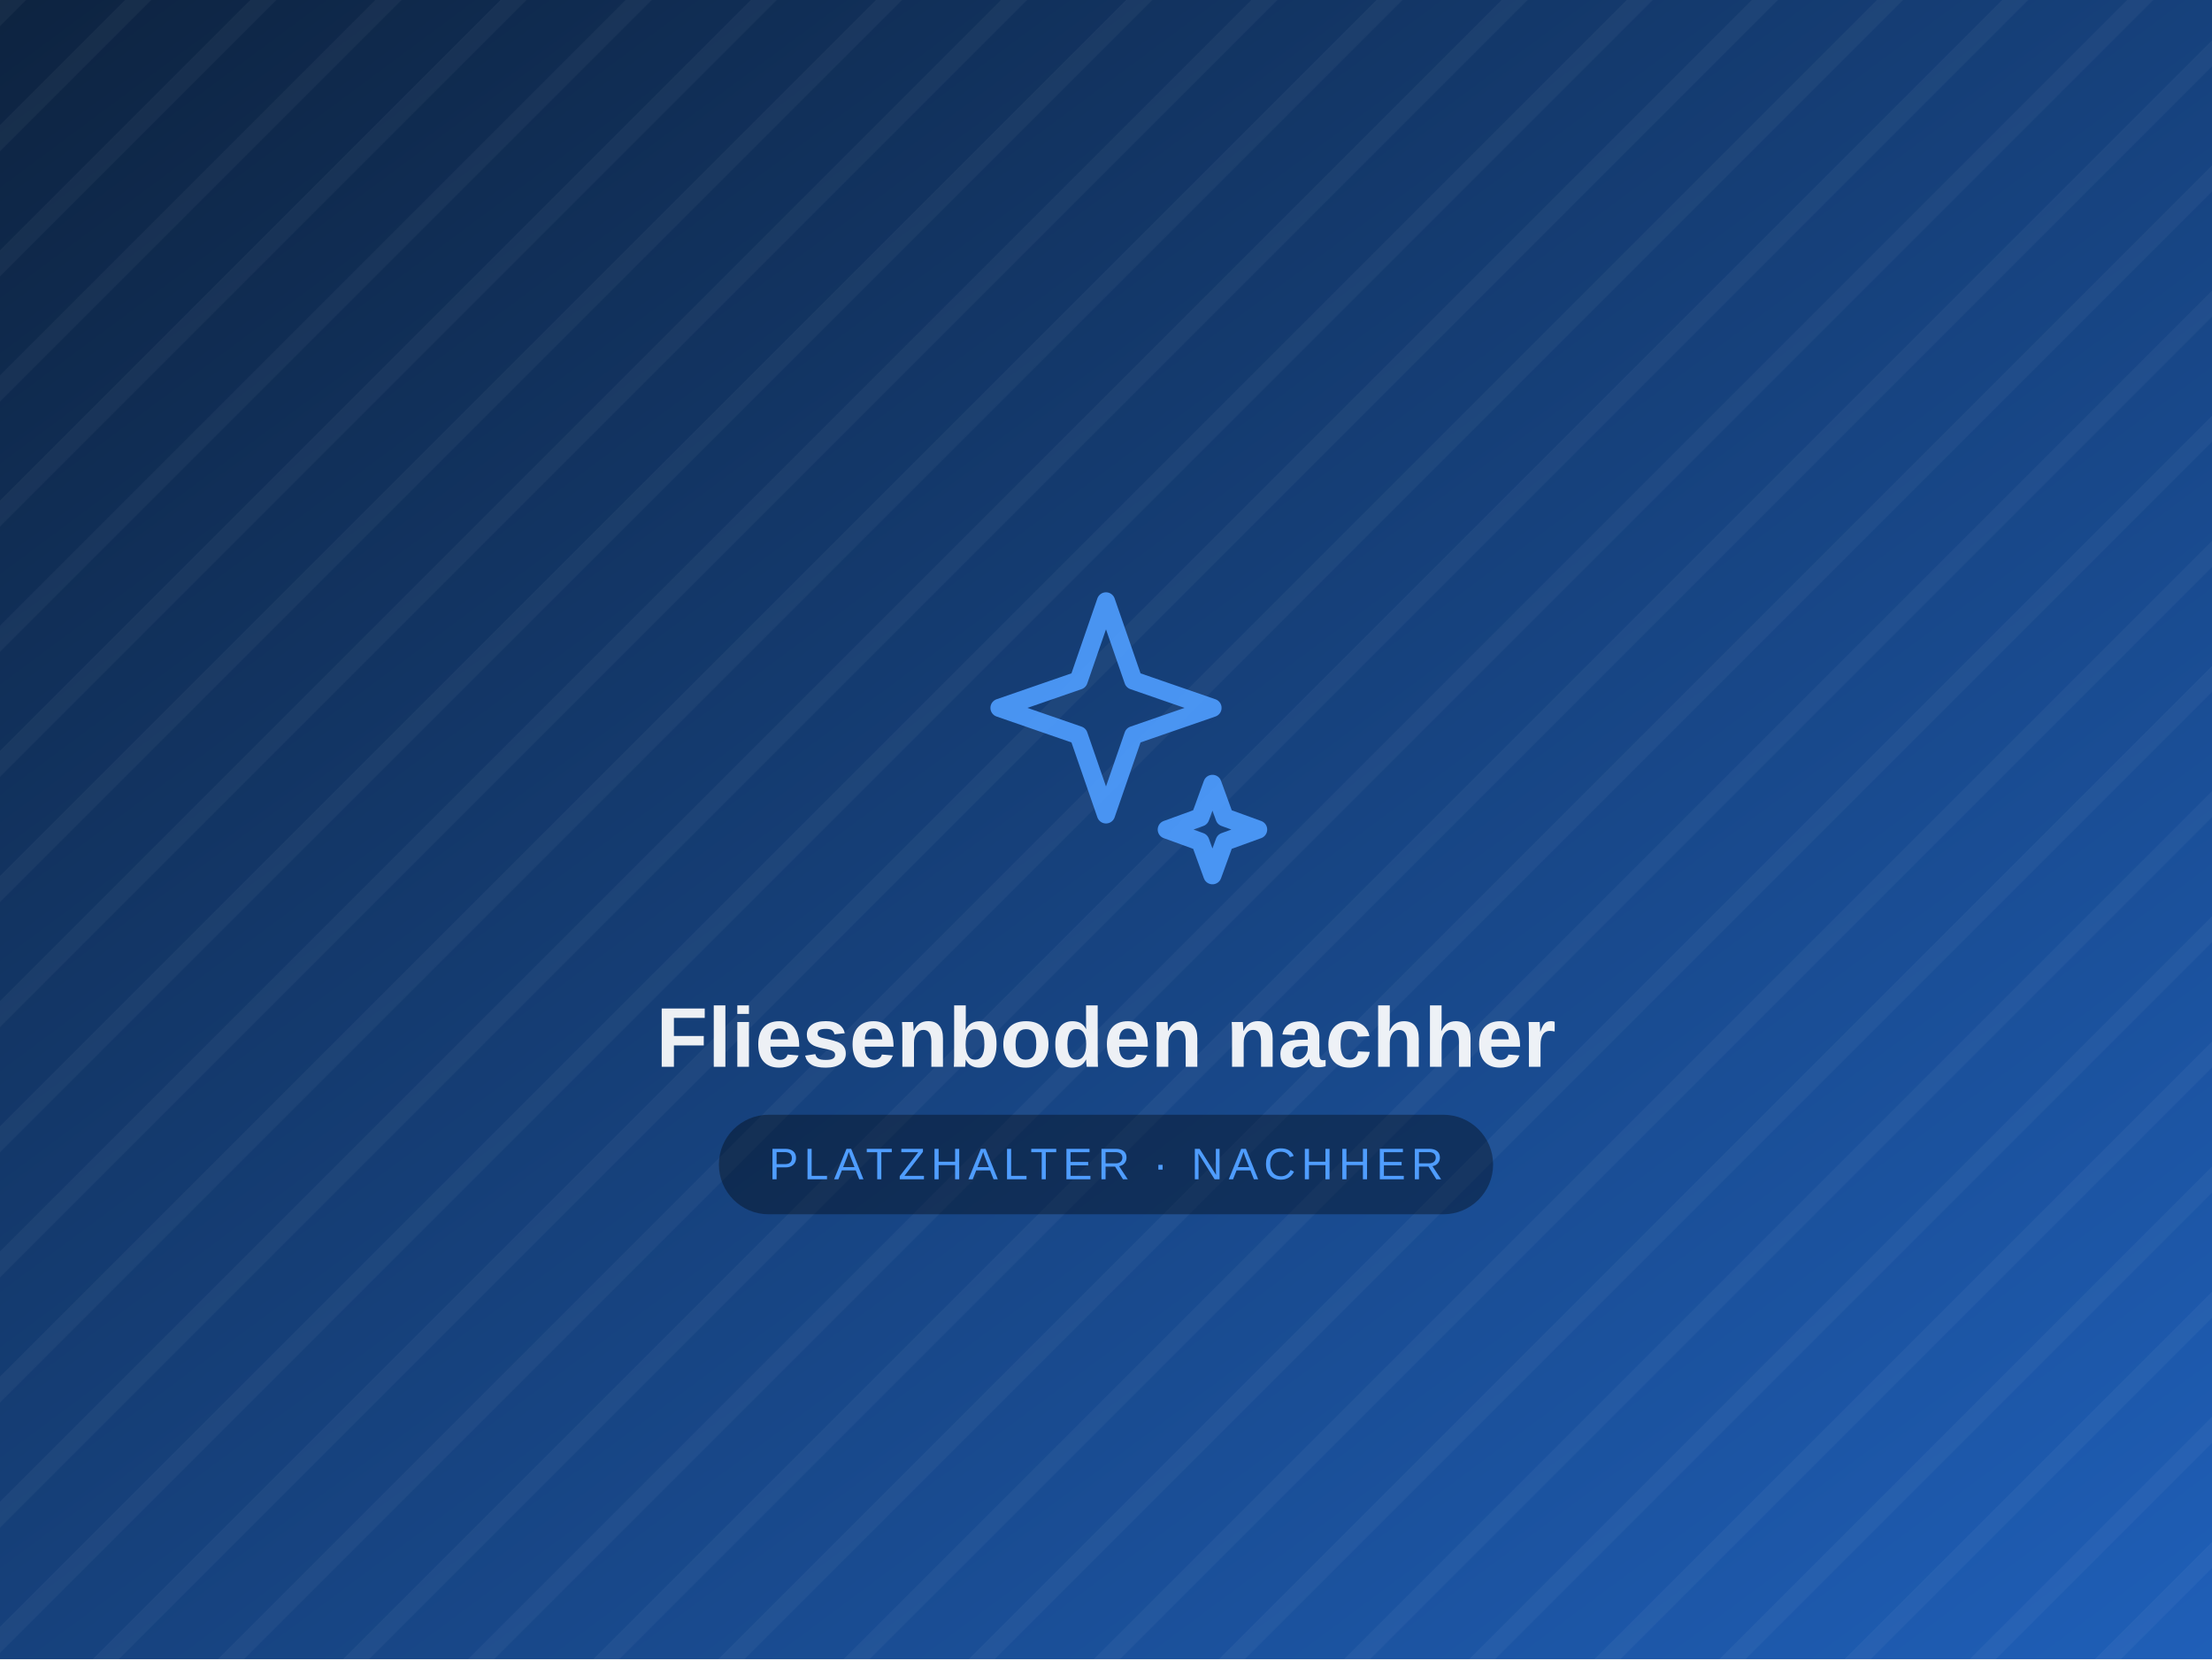
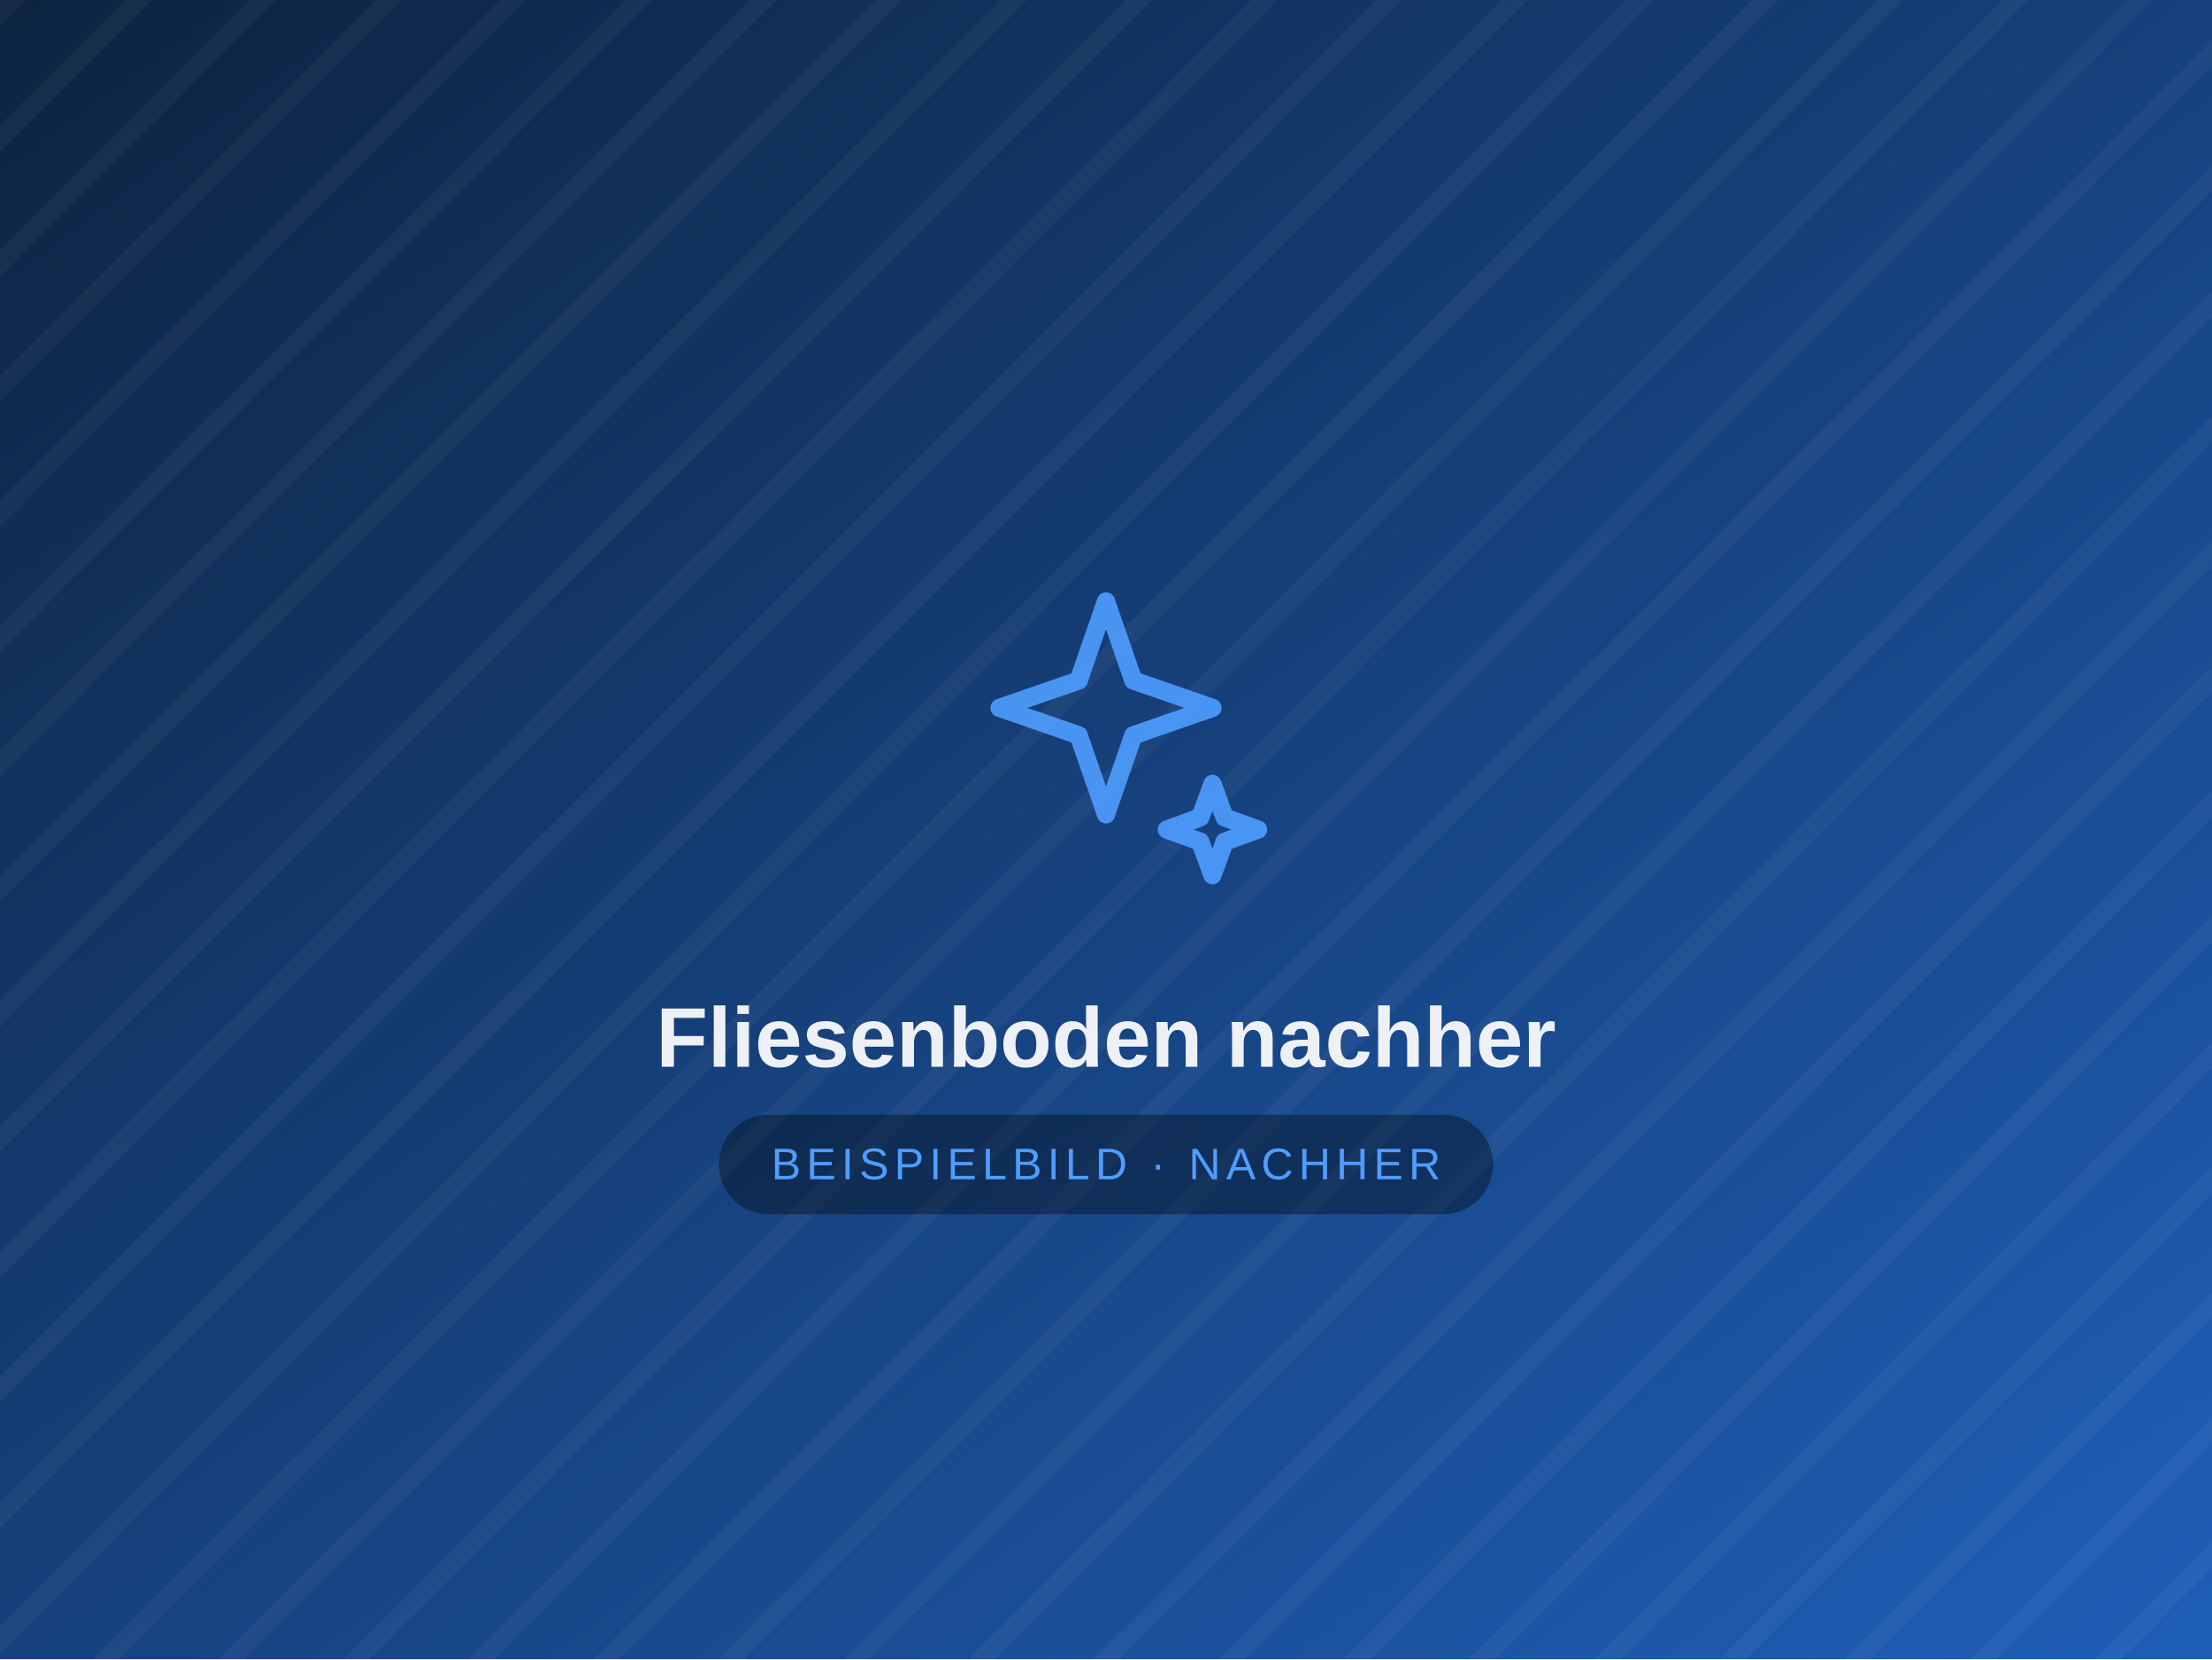
<svg xmlns="http://www.w3.org/2000/svg" viewBox="0 0 1200 900" width="1200" height="900">
  <defs>
    <linearGradient id="bg" x1="0" y1="0" x2="1" y2="1">
      <stop offset="0" stop-color="#0d2340" />
      <stop offset="1" stop-color="#1f5fb8" />
    </linearGradient>
    <pattern id="p" width="48" height="48" patternUnits="userSpaceOnUse" patternTransform="rotate(45)">
      <rect width="48" height="48" fill="none" />
      <line x1="0" y1="0" x2="0" y2="48" stroke="#ffffff" stroke-opacity="0.04" stroke-width="20" />
    </pattern>
  </defs>
  <rect width="1200" height="900" fill="url(#bg)" />
  <rect width="1200" height="900" fill="url(#p)" />
  <g transform="translate(501.0 301.5) scale(8.25)" fill="none" stroke="#4f9dff" stroke-width="1.2" stroke-linecap="round" stroke-linejoin="round" opacity="0.9">
    <path d="M12 3l1.8 5.2L19 10l-5.2 1.8L12 17l-1.8-5.2L5 10l5.2-1.8z" />
    <path d="M19 15l.8 2.2L22 18l-2.2.8L19 21l-.8-2.2L16 18l2.2-.8z" />
  </g>
  <text x="600.0" y="578.7" text-anchor="middle" font-family="Arial, Helvetica, sans-serif" font-size="46" font-weight="700" fill="#ffffff" fill-opacity="0.92">Fliesenboden nachher</text>
  <rect x="390.0" y="604.7" width="420" height="54" rx="27" fill="#000" fill-opacity="0.35" />
-   <text x="600.0" y="639.7" text-anchor="middle" font-family="Arial, Helvetica, sans-serif" font-size="24" letter-spacing="3" fill="#4f9dff">PLATZHALTER · NACHHER</text>
+   <text x="600.0" y="639.7" text-anchor="middle" font-family="Arial, Helvetica, sans-serif" font-size="24" letter-spacing="3" fill="#4f9dff">BEISPIELBILD · NACHHER</text>
</svg>
